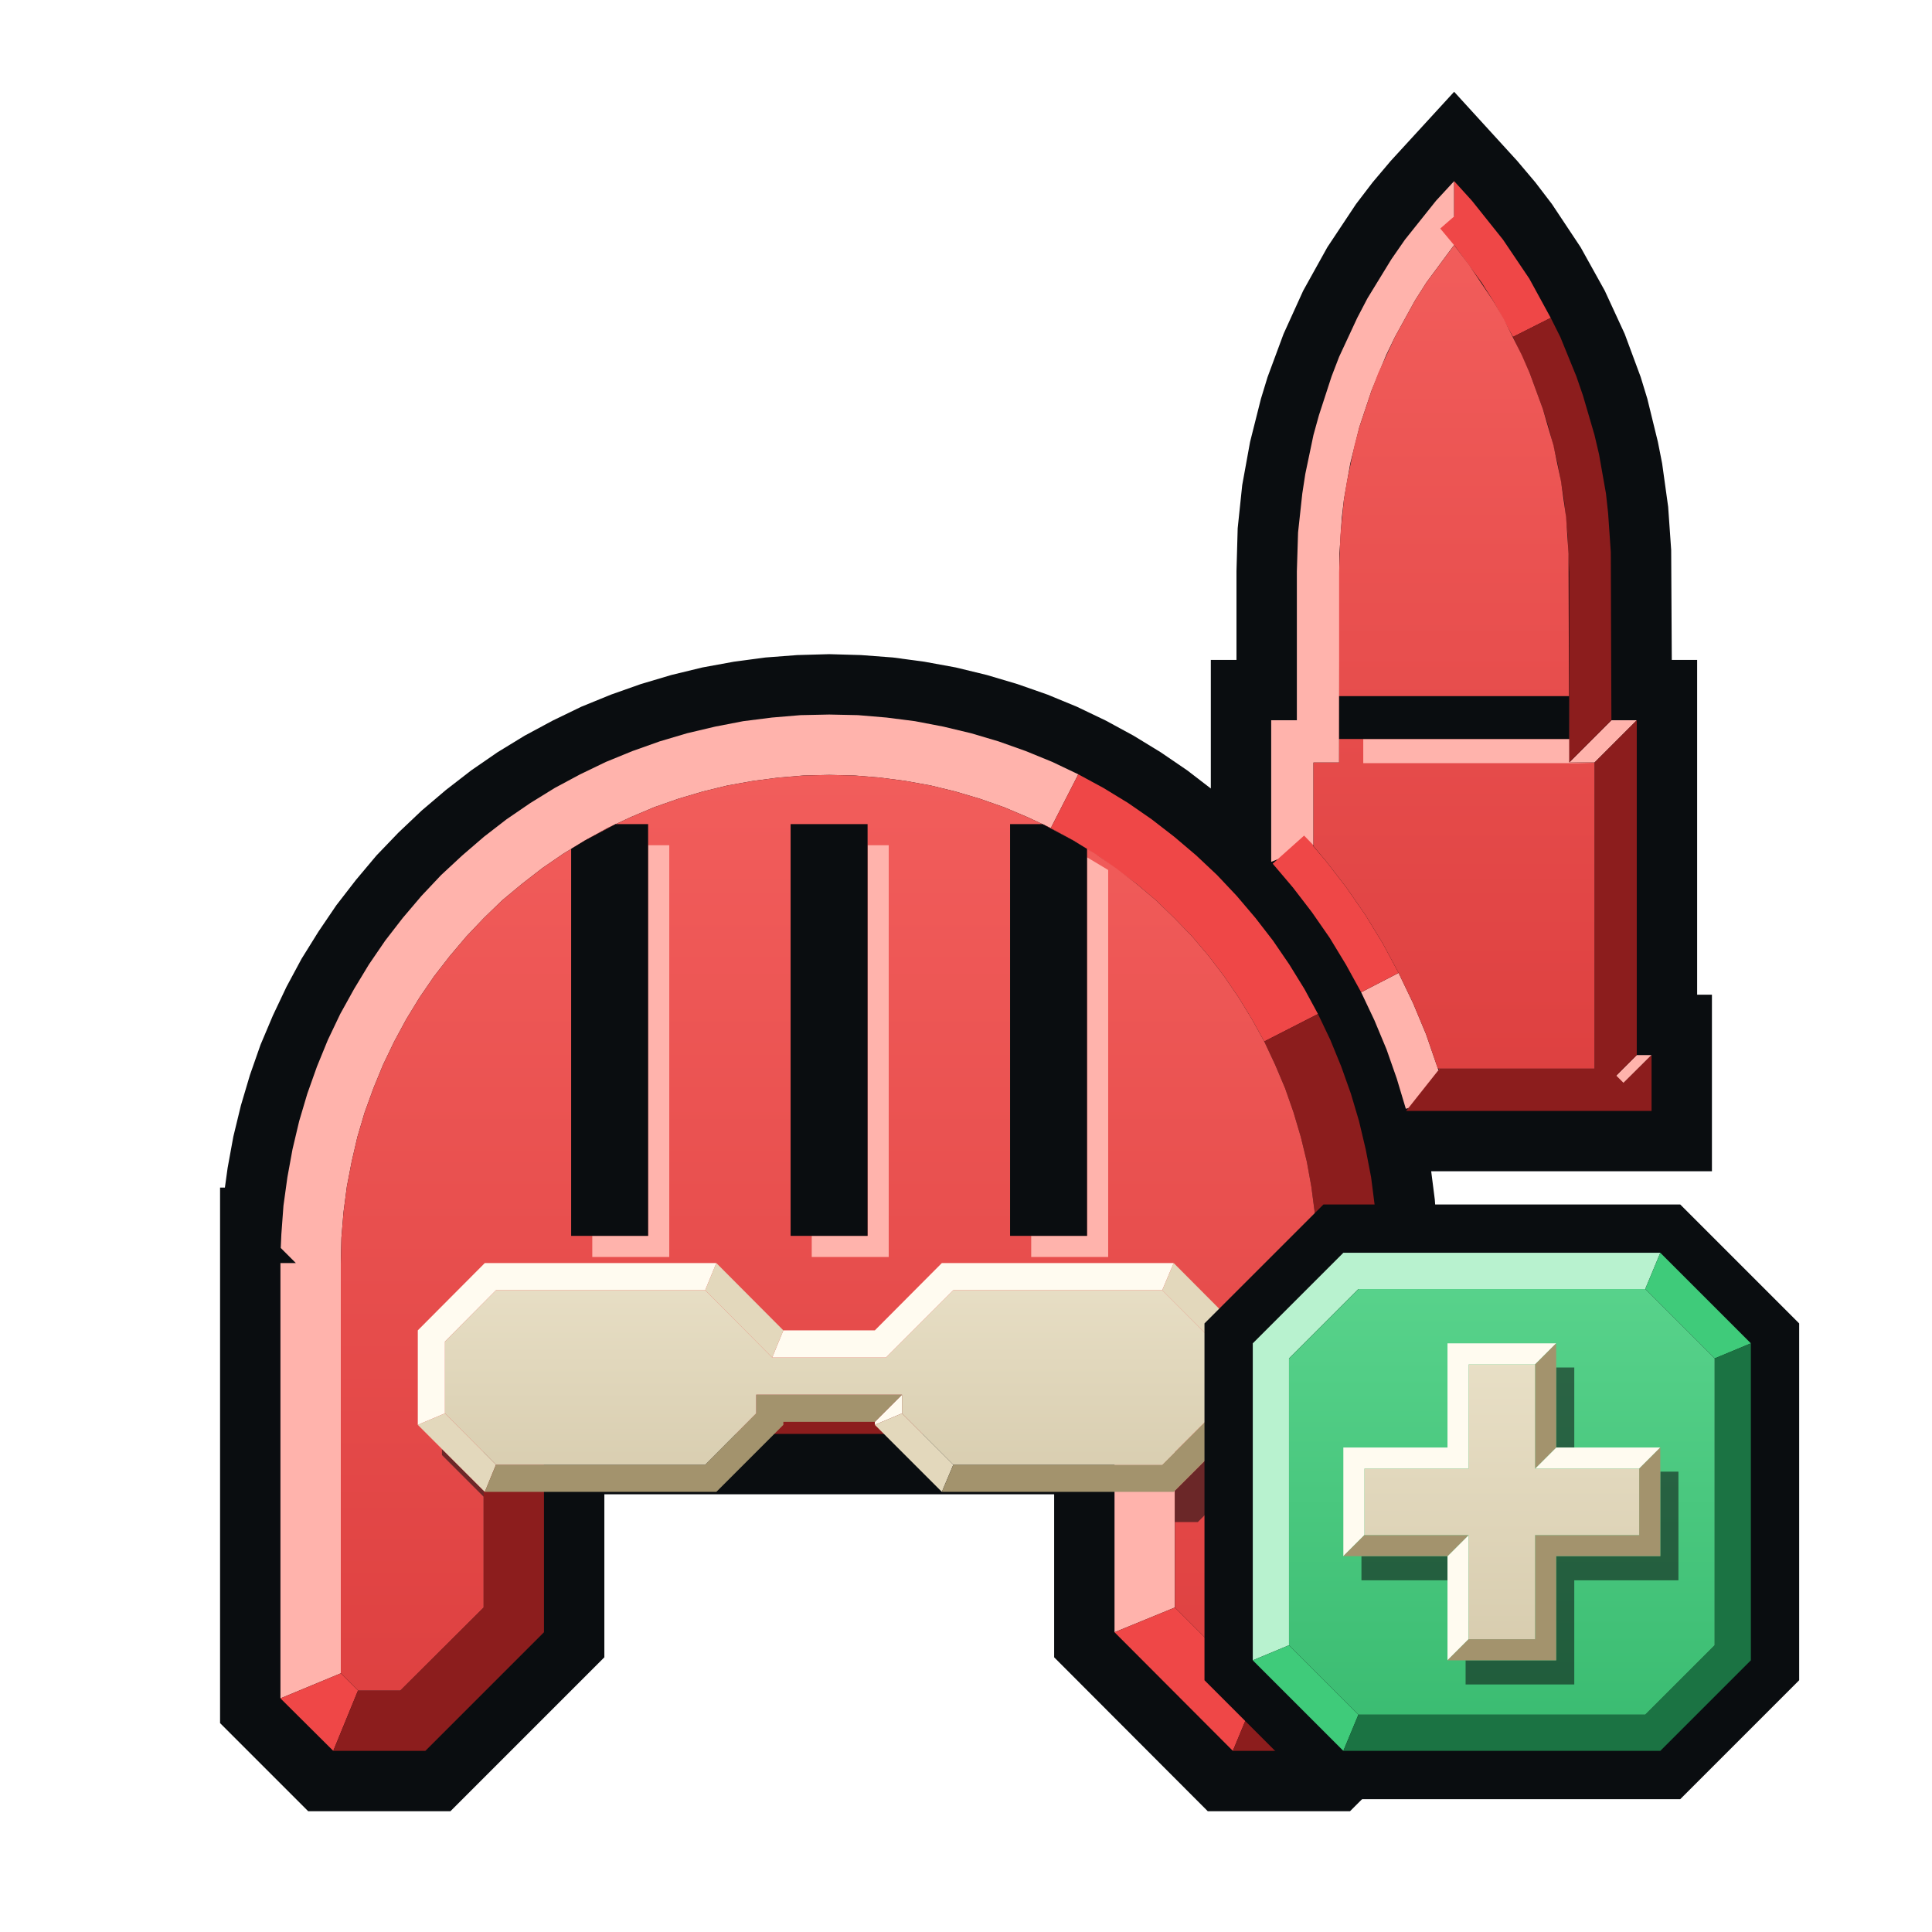
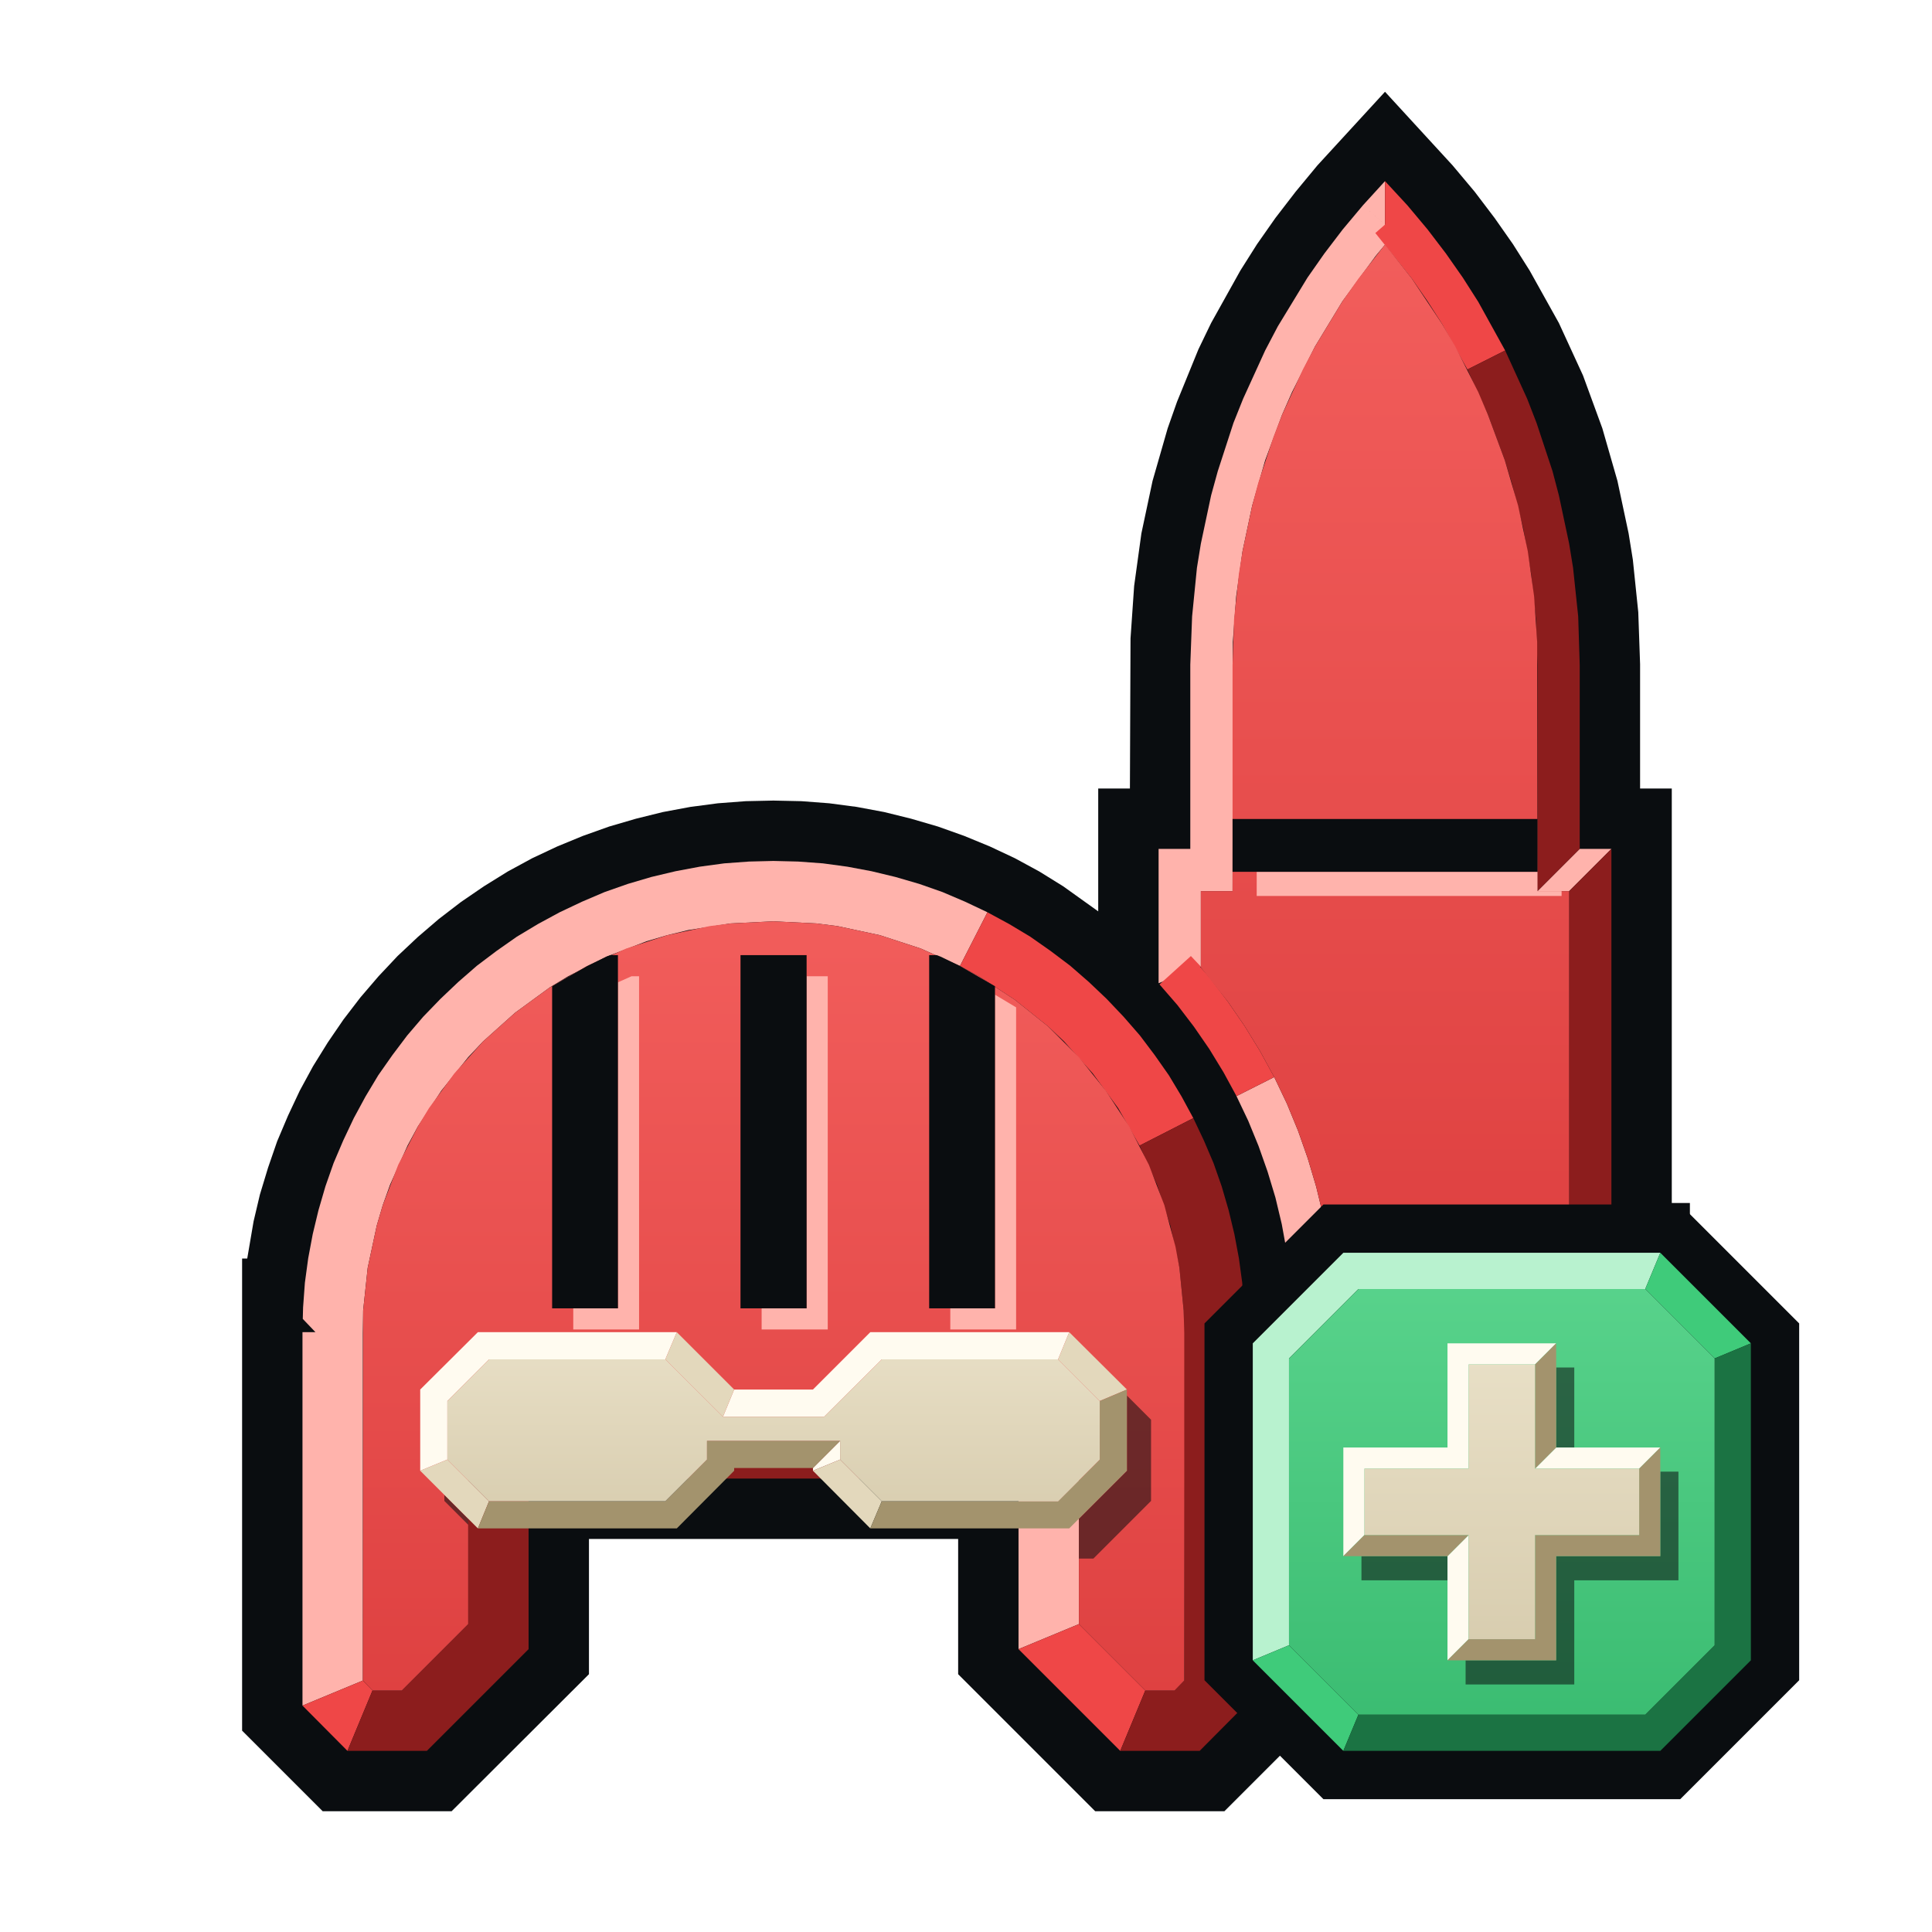
<svg xmlns="http://www.w3.org/2000/svg" viewBox="0 0 64 64" width="64" height="64">
  <defs>
-     <linearGradient id="g1" gradientUnits="userSpaceOnUse" x1="0.00" y1="6.00" x2="0.00" y2="36.80">
+     <linearGradient id="g1" gradientUnits="userSpaceOnUse" x1="0.00" y1="6.00" x2="0.00" y2="44.14">
      <stop offset="0.000" stop-color="#F35F5D" />
      <stop offset="1.000" stop-color="#DD3F3F" />
    </linearGradient>
-     <linearGradient id="g2" gradientUnits="userSpaceOnUse" x1="0.00" y1="23.67" x2="0.00" y2="58.00">
+     <linearGradient id="g2" gradientUnits="userSpaceOnUse" x1="0.00" y1="28.52" x2="0.00" y2="58.00">
      <stop offset="0.000" stop-color="#F35F5D" />
      <stop offset="1.000" stop-color="#DD3F3F" />
    </linearGradient>
-     <linearGradient id="g3" gradientUnits="userSpaceOnUse" x1="0.00" y1="41.84" x2="0.00" y2="49.42">
+     <linearGradient id="g3" gradientUnits="userSpaceOnUse" x1="0.00" y1="44.13" x2="0.00" y2="50.63">
      <stop offset="0.000" stop-color="#E9E0C7" />
      <stop offset="1.000" stop-color="#D7CCAE" />
    </linearGradient>
    <linearGradient id="g4" gradientUnits="userSpaceOnUse" x1="0.00" y1="41.50" x2="0.00" y2="58.00">
      <stop offset="0.000" stop-color="#5AD48D" />
      <stop offset="1.000" stop-color="#39BB70" />
    </linearGradient>
    <linearGradient id="g5" gradientUnits="userSpaceOnUse" x1="0.00" y1="44.50" x2="0.00" y2="55.00">
      <stop offset="0.000" stop-color="#E9E0C7" />
      <stop offset="1.000" stop-color="#D7CCAE" />
    </linearGradient>
  </defs>
-   <path fill="#0A0D10" fill-rule="evenodd" d="M7.45 39.34L7.29 39.34L7.29 57.08L10.21 60L14.92 60L20.02 54.9L20.02 49.5L34.92 49.5L34.92 54.9L40.01 60L44.72 60L47.64 57.08L47.64 41.28L47.53 39.74L47.41 38.8L56.71 38.8L56.71 32.95L56.22 32.95L56.22 21.86L55.38 21.86L55.36 18.22L55.26 16.79L55.06 15.35L54.92 14.64L54.57 13.21L54.35 12.49L53.82 11.06L53.16 9.63L52.36 8.19L51.41 6.76L50.86 6.04L50.26 5.33L48.17 3.04L46.07 5.33L45.47 6.04L44.92 6.76L43.97 8.19L43.17 9.63L42.52 11.06L41.99 12.49L41.77 13.21L41.41 14.64L41.15 16.07L41 17.5L40.96 18.92L40.96 21.86L40.11 21.86L40.11 26.12L39.33 25.52L38.45 24.92L37.55 24.37L36.63 23.87L35.67 23.41L34.7 23.01L33.7 22.66L32.69 22.36L31.66 22.11L30.62 21.92L29.58 21.78L28.52 21.7L27.47 21.67L26.41 21.7L25.36 21.78L24.31 21.92L23.27 22.11L22.24 22.36L21.23 22.66L20.24 23.01L19.26 23.41L18.31 23.87L17.38 24.37L16.48 24.92L15.61 25.52L14.77 26.17L13.97 26.85L13.2 27.58L12.47 28.34L11.79 29.15L11.14 29.99L10.55 30.86L9.99 31.76L9.49 32.69L9.04 33.64L8.63 34.61L8.28 35.61L7.98 36.62L7.73 37.65L7.54 38.69Z" />
-   <path fill="#FFB3AC" fill-rule="evenodd" d="M43.69 13.76L43.51 14.41L43.24 15.7L43.14 16.35L43 17.64L42.96 18.93L42.96 23.86L42.11 23.86L42.11 28.55L43.51 28L43.51 25.26L44.36 25.26L44.37 18.34L44.45 17.14L44.52 16.54L44.73 15.35L45.03 14.15L45.43 12.95L45.92 11.76L46.21 11.16L46.87 9.96L47.25 9.36L48.13 8.17L48.63 7.57L48.17 7.17L48.17 6L47.57 6.65L46.54 7.94L46.09 8.59L45.3 9.88L44.96 10.53L44.36 11.82L44.11 12.47ZM54.22 23.86L53.38 23.86L51.98 25.26L52.82 25.26ZM46.57 36.73L47.92 36.36L47.69 35.4L47.65 35.45L47.24 34.26L46.81 33.23L46.33 32.23L45.09 32.87L45.53 33.8L45.93 34.76L46.27 35.73ZM54.71 34.95L54.22 34.95L52.82 36.35L53.31 36.35Z" />
-   <path fill="#EF4747" fill-rule="evenodd" d="M47.71 7.57L48.21 8.17L49.08 9.36L49.46 9.96L50.12 11.16L51.37 10.53L50.66 9.23L49.79 7.94L48.76 6.65L48.17 6L48.17 7.17ZM43.46 30.22L44.05 31.07L44.59 31.96L45.09 32.87L46.33 32.23L45.81 31.26L45.23 30.31L44.6 29.4L43.92 28.52L43.48 28L43.51 28L43.2 27.68L42.16 28.61L42.83 29.4Z" />
-   <path fill="#8C1D1D" fill-rule="evenodd" d="M51.11 13.55L51.3 14.15L51.6 15.35L51.81 16.54L51.93 17.74L51.98 18.95L51.98 25.26L53.38 23.86L53.36 18.29L53.27 16.99L53.2 16.35L52.97 15.05L52.82 14.41L52.44 13.11L52.22 12.47L51.69 11.17L51.37 10.53L50.12 11.16L50.67 12.35ZM54.22 34.95L54.22 23.86L52.82 25.26L52.82 35.4L47.69 35.4L46.58 36.8L54.71 36.8L54.71 34.95L53.78 35.87L53.54 35.63Z" />
-   <path fill="url(#g1)" fill-rule="evenodd" d="M43.51 25.26L43.51 28.03L43.92 28.52L44.6 29.4L45.23 30.31L45.81 31.26L46.33 32.23L46.81 33.23L47.24 34.26L47.63 35.4L52.82 35.4L52.82 25.26L51.98 25.26L51.96 18.34L51.88 17.14L51.71 15.94L51.46 14.75L51.11 13.55L50.67 12.35L50.41 11.76L49.81 10.56L49.46 9.96L48.66 8.77L48.17 8.12L47.25 9.36L46.87 9.96L46.21 11.16L45.66 12.35L45.43 12.95L45.03 14.15L44.87 14.75L44.62 15.94L44.52 16.54L44.4 17.74L44.36 18.95L44.36 25.26Z" />
-   <path fill="#FFB3AC" fill-rule="evenodd" d="M51.98 25.26L51.98 24.48L45.16 24.48L45.16 25.28L52.78 25.28Z" />
-   <path fill="#0A0D10" fill-rule="evenodd" d="M51.98 24.48L51.98 23.06L44.36 23.06L44.36 24.48Z" />
-   <path fill="#FFB3AC" fill-rule="evenodd" d="M10.18 36.23L9.91 37.14L9.69 38.07L9.52 39L9.39 39.94L9.32 40.89L9.3 41.34L9.8 41.84L9.29 41.84L9.29 56.26L11.29 55.43L11.29 41.87L11.31 41L11.38 40.15L11.49 39.31L11.65 38.48L11.84 37.66L12.08 36.85L12.37 36.05L12.69 35.27L13.06 34.5L13.46 33.76L13.9 33.04L14.38 32.34L14.9 31.67L15.45 31.02L16.03 30.41L16.64 29.82L17.29 29.28L17.96 28.76L18.66 28.28L19.38 27.84L20.12 27.43L20.89 27.07L21.67 26.74L22.47 26.46L23.28 26.22L24.1 26.02L24.94 25.87L25.78 25.76L26.62 25.69L27.47 25.67L28.31 25.69L29.16 25.76L30 25.87L30.83 26.02L31.65 26.22L32.46 26.46L33.26 26.74L34.04 27.07L34.81 27.43L35.72 25.65L34.86 25.24L33.98 24.88L33.08 24.56L32.17 24.29L31.25 24.07L30.31 23.89L29.37 23.77L28.42 23.69L27.47 23.67L26.52 23.69L25.57 23.77L24.62 23.89L23.69 24.07L22.76 24.29L21.85 24.56L20.95 24.88L20.07 25.24L19.22 25.65L18.38 26.1L17.57 26.6L16.78 27.14L16.03 27.72L15.31 28.34L14.61 28.99L13.96 29.68L13.34 30.41L12.76 31.16L12.22 31.95L11.73 32.76L11.27 33.59L10.86 34.45L10.5 35.33ZM43.68 43.34L45.13 41.85L43.64 43.34ZM36.92 54.07L38.92 53.25L38.92 45.5L36.92 47.5Z" />
-   <path fill="#EF4747" fill-rule="evenodd" d="M36.41 28.38L37.65 29.28L38.29 29.82L38.9 30.41L39.49 31.02L40.04 31.67L40.55 32.34L41.03 33.04L41.47 33.76L41.88 34.5L43.66 33.59L43.21 32.76L42.71 31.95L42.17 31.16L41.59 30.41L40.97 29.68L40.32 28.99L39.63 28.34L38.9 27.72L38.15 27.14L37.37 26.6L36.55 26.1L35.72 25.65L34.81 27.43L35.55 27.84ZM38.92 53.25L36.92 54.07L40.84 58L41.67 56ZM9.29 56.26L11.04 58L11.86 56L11.29 55.43Z" />
-   <path fill="#8C1D1D" fill-rule="evenodd" d="M43.09 37.66L43.29 38.48L43.44 39.31L43.55 40.15L43.62 41L43.64 41.87L43.64 55.43L43.07 56L41.67 56L40.84 58L43.9 58L45.64 56.26L45.64 41.84L45.14 41.84L45.63 41.34L45.54 39.94L45.42 39L45.24 38.07L45.02 37.14L44.75 36.23L44.43 35.33L44.07 34.45L43.66 33.59L41.88 34.5L42.24 35.27L42.57 36.05L42.85 36.85ZM11.86 56L11.04 58L14.09 58L18.02 54.07L18.02 47.5L36.92 47.5L38.92 45.5L16.02 45.5L16.02 53.25L13.26 56Z" />
-   <path fill="url(#g2)" fill-rule="evenodd" d="M43.44 39.31L43.29 38.48L43.09 37.66L42.85 36.85L42.57 36.05L42.24 35.27L41.88 34.5L41.47 33.76L41.03 33.04L40.55 32.34L40.04 31.67L39.49 31.02L38.9 30.41L38.29 29.82L37.65 29.28L36.97 28.76L36.28 28.28L35.55 27.84L34.81 27.43L34.04 27.07L33.26 26.74L32.46 26.46L31.65 26.22L30.83 26.02L30 25.87L29.16 25.76L28.31 25.69L27.47 25.67L26.62 25.69L25.78 25.76L24.94 25.87L24.1 26.02L23.28 26.22L22.47 26.46L21.67 26.74L20.89 27.07L20.12 27.43L19.38 27.84L18.66 28.28L17.96 28.76L17.29 29.28L16.64 29.82L16.03 30.41L15.45 31.02L14.9 31.67L14.38 32.34L13.9 33.04L13.46 33.76L13.06 34.5L12.69 35.27L12.37 36.05L12.08 36.85L11.84 37.66L11.65 38.48L11.49 39.31L11.38 40.15L11.31 41L11.29 41.87L11.29 55.43L11.86 56L13.26 56L16.02 53.25L16.02 45.5L38.92 45.5L38.92 53.25L41.67 56L43.07 56L43.64 55.43L43.64 41.87L43.62 41L43.55 40.15Z" />
-   <path fill="#FFB3AC" fill-rule="evenodd" d="M22.17 28L21.47 28L21.47 40.94L19.62 40.94L19.62 41.64L22.17 41.64ZM28.74 28L28.74 40.94L26.89 40.94L26.89 41.64L29.44 41.64L29.44 28ZM36.71 28.82L36.01 28.4L36.01 40.94L34.16 40.94L34.16 41.64L36.71 41.64Z" />
-   <path fill="#0A0D10" fill-rule="evenodd" d="M18.92 40.94L21.47 40.94L21.47 27.3L20.39 27.3L19.38 27.84L18.92 28.12ZM28.74 40.94L28.74 27.3L26.19 27.3L26.19 40.94ZM36.01 40.94L36.01 28.12L35.55 27.84L34.54 27.3L33.46 27.3L33.46 40.94Z" />
-   <path fill="#0A0D10" fill-opacity="0.550" fill-rule="evenodd" d="M41.9 48.2L41.9 45.07L41.1 44.27L41.1 47.2L38.92 49.38L38.92 50.42L39.68 50.42ZM14.64 48.2L16.02 49.58L16.02 49.38L14.64 48Z" />
-   <path fill="#FFFBF0" fill-rule="evenodd" d="M13.84 44.07L13.84 47.2L14.74 46.82L14.74 44.44L16.43 42.74L23.36 42.74L23.73 41.84L16.06 41.84ZM28.98 44.07L25.95 44.07L25.58 44.97L29.35 44.97L31.58 42.74L38.5 42.74L38.88 41.84L31.2 41.84ZM29.88 46.82L29.88 46.2L28.98 47.1L28.98 47.2Z" />
-   <path fill="#E3D8BC" fill-rule="evenodd" d="M38.88 41.84L38.5 42.74L40.2 44.44L41.1 44.07ZM23.73 41.84L23.36 42.74L25.58 44.97L25.95 44.07ZM16.06 49.42L16.43 48.52L14.74 46.82L13.84 47.2ZM31.2 49.42L31.58 48.52L29.88 46.82L28.98 47.2Z" />
-   <path fill="#A3936D" fill-rule="evenodd" d="M38.5 48.52L31.58 48.52L31.2 49.42L38.88 49.42L41.1 47.2L41.1 44.07L40.2 44.44L40.2 46.82ZM23.36 48.52L16.43 48.52L16.06 49.42L23.73 49.42L25.95 47.2L25.95 47.1L28.98 47.1L29.88 46.2L25.05 46.2L25.05 46.82Z" />
-   <path fill="url(#g3)" fill-rule="evenodd" d="M25.05 46.82L25.05 46.2L29.88 46.2L29.88 46.82L31.58 48.52L38.5 48.52L40.2 46.82L40.2 44.44L38.5 42.74L31.58 42.74L29.35 44.97L25.58 44.97L23.36 42.74L16.43 42.74L14.74 44.44L14.74 46.82L16.43 48.52L23.36 48.52Z" />
+   <path fill="#0A0D10" fill-rule="evenodd" d="M8.19 41.69L8.02 41.69L8.02 57.33L10.69 60L14.96 60L19.51 55.46L19.51 50.98L31.74 50.98L31.74 55.46L36.28 60L40.56 60L43.23 57.33L43.23 46.14L55.98 46.14L55.98 39.85L55.38 39.85L55.38 26.12L54.33 26.12L54.33 22L54.27 20.28L54.09 18.54L53.95 17.67L53.58 15.93L53.08 14.19L52.44 12.44L51.64 10.7L50.67 8.96L50.12 8.09L49.51 7.22L48.85 6.35L48.12 5.48L45.88 3.04L43.64 5.48L42.92 6.35L42.25 7.22L41.64 8.09L41.09 8.96L40.12 10.7L39.7 11.57L38.99 13.31L38.68 14.19L38.18 15.93L37.81 17.67L37.57 19.41L37.45 21.15L37.43 26.12L36.38 26.12L36.38 30.19L35.22 29.36L34.43 28.87L33.62 28.43L32.79 28.04L31.94 27.69L31.07 27.38L30.18 27.12L29.29 26.9L28.38 26.73L27.47 26.61L26.55 26.54L25.62 26.52L24.7 26.54L23.78 26.61L22.87 26.73L21.96 26.9L21.07 27.12L20.18 27.38L19.31 27.69L18.46 28.04L17.63 28.43L16.82 28.87L16.03 29.36L15.27 29.88L14.54 30.44L13.84 31.04L13.17 31.67L12.54 32.34L11.94 33.04L11.38 33.77L10.86 34.53L10.37 35.32L9.93 36.13L9.54 36.96L9.18 37.81L8.88 38.68L8.61 39.57L8.4 40.46Z" />
+   <path fill="#FFB3AC" fill-rule="evenodd" d="M40.34 15.61L40.12 16.41L39.78 18.01L39.65 18.81L39.49 20.42L39.43 22.02L39.43 28.12L38.38 28.12L38.38 32.57L39.78 32.02L39.78 29.52L40.83 29.52L40.84 21.26L40.95 19.76L41.16 18.26L41.48 16.75L41.91 15.25L42.47 13.74L42.8 12.99L43.56 11.48L44.47 9.98L45.57 8.48L46.2 7.72L45.15 6.8L44.48 7.6L43.87 8.4L43.31 9.2L42.33 10.81L41.91 11.61L41.18 13.21L40.86 14.01ZM41.35 37.13L41.69 37.96L41.99 38.81L42.25 39.67L42.46 40.55L42.62 41.43L42.74 42.33L42.83 43.65L44.23 43.61L44.23 42.74L44.18 42.79L44.01 41.21L43.83 40.26L43.6 39.31L43.32 38.37L43 37.46L42.63 36.56L42.21 35.68L40.96 36.31ZM45.88 7.44L45.88 6L45.15 6.8ZM52.33 28.12L50.93 29.52L51.98 29.52L53.38 28.12ZM53.98 41.85L53.38 41.85L51.98 43.25L52.58 43.25Z" />
+   <path fill="#EF4747" fill-rule="evenodd" d="M45.56 7.72L46.77 9.23L47.29 9.98L47.77 10.73L48.61 12.24L49.86 11.61L48.97 10L48.46 9.2L47.9 8.4L47.29 7.6L46.62 6.8L45.88 6L45.88 7.44ZM40.53 35.52L40.96 36.31L42.21 35.68L41.74 34.82L41.23 33.99L40.68 33.19L40.09 32.41L39.76 32.03L39.78 32.02L39.45 31.67L38.41 32.61L39 33.29L39.55 34.01L40.06 34.75Z" />
+   <path fill="#8C1D1D" fill-rule="evenodd" d="M49.85 15.25L50.08 16L50.46 17.5L50.72 19.01L50.88 20.51L50.93 22.03L50.93 29.52L52.33 28.12L52.33 22.02L52.28 20.42L52.11 18.81L51.98 18.01L51.64 16.41L51.43 15.61L50.9 14.01L50.59 13.21L49.86 11.61L48.61 12.24L49.29 13.74ZM52.84 42.99L52.58 42.74L52.5 42.74L53.38 41.85L53.38 28.12L51.98 29.52L51.98 42.74L44.23 42.74L42.83 44.14L53.98 44.14L53.98 41.85Z" />
+   <path fill="url(#g1)" fill-rule="evenodd" d="M39.78 29.52L39.78 32.05L40.68 33.19L41.23 33.99L41.74 34.82L42.21 35.68L42.63 36.56L43 37.46L43.32 38.37L43.6 39.31L43.83 40.26L44.01 41.21L44.18 42.74L51.98 42.74L51.98 29.52L50.93 29.52L50.92 21.26L50.82 19.76L50.61 18.26L50.29 16.75L49.85 15.25L49.29 13.74L48.97 12.99L48.21 11.48L47.77 10.73L46.77 9.23L45.88 8.1L45 9.23L44.47 9.98L43.56 11.48L43.16 12.24L42.47 13.74L42.18 14.49L41.68 16L41.48 16.75L41.16 18.26L41.04 19.01L40.88 20.51L40.83 22.03L40.83 29.52Z" />
+   <path fill="#FFB3AC" fill-rule="evenodd" d="M50.93 29.52L50.93 28.88L41.63 28.88L41.63 29.68L51.73 29.68L51.73 29.52Z" />
+   <path fill="#0A0D10" fill-rule="evenodd" d="M50.93 28.88L50.93 27.13L40.83 27.13L40.83 28.88Z" />
+   <path fill="#FFB3AC" fill-rule="evenodd" d="M10.78 39.3L10.55 40.09L10.36 40.88L10.21 41.68L10.1 42.49L10.04 43.31L10.03 43.69L10.45 44.13L10.02 44.13L10.02 56.5L12.02 55.67L12.02 44.15L12.03 43.41L12.18 42L12.48 40.6L12.68 39.92L12.92 39.25L13.5 37.95L13.84 37.32L14.62 36.13L15.51 35.02L16 34.5L17.06 33.55L18.21 32.71L18.82 32.34L20.09 31.69L21.42 31.18L22.1 30.98L22.8 30.81L24.2 30.59L25.62 30.52L27.05 30.59L27.75 30.68L29.15 30.98L30.5 31.42L31.8 32L32.71 30.22L31.97 29.87L31.22 29.55L30.45 29.28L29.66 29.05L28.87 28.86L28.07 28.71L27.26 28.6L26.44 28.54L25.62 28.52L24.81 28.54L23.99 28.6L23.18 28.71L22.38 28.86L21.58 29.05L20.8 29.28L20.03 29.55L19.28 29.87L18.54 30.22L17.82 30.61L17.12 31.03L16.45 31.5L15.8 31.99L15.18 32.53L14.59 33.09L14.02 33.68L13.49 34.3L13 34.95L12.53 35.62L12.11 36.32L11.72 37.04L11.37 37.78L11.05 38.53ZM39.27 45.69L40.79 44.13L39.23 45.69ZM33.74 54.63L35.74 53.8L35.74 46.98L33.74 48.98Z" />
+   <path fill="#EF4747" fill-rule="evenodd" d="M33.62 33.12L34.73 34.01L35.25 34.5L36.2 35.56L37.04 36.71L37.75 37.95L39.53 37.04L39.14 36.32L38.72 35.62L38.25 34.95L37.76 34.3L37.22 33.68L36.66 33.09L36.07 32.53L35.45 31.99L34.8 31.5L34.13 31.03L33.43 30.61L32.71 30.22L31.8 32L32.43 32.34ZM12.02 55.67L10.02 56.5L11.51 58L12.34 56ZM35.74 53.8L33.74 54.63L37.11 58L37.94 56Z" />
+   <path fill="#8C1D1D" fill-rule="evenodd" d="M38.77 40.6L39.07 42L39.21 43.41L39.23 55.67L38.91 56L37.94 56L37.11 58L39.74 58L41.23 56.5L41.23 44.13L40.8 44.13L41.22 43.69L41.15 42.49L41.04 41.68L40.89 40.88L40.7 40.09L40.47 39.3L40.2 38.53L39.88 37.78L39.53 37.04L37.75 37.95L38.33 39.25ZM12.34 56L11.51 58L14.14 58L17.51 54.63L17.51 48.98L33.74 48.98L35.74 46.98L15.51 46.98L15.51 53.8L13.31 56Z" />
+   <path fill="url(#g2)" fill-rule="evenodd" d="M39.07 42L38.94 41.3L38.57 39.92L38.06 38.59L37.41 37.32L36.63 36.13L35.74 35.02L34.73 34.01L33.62 33.12L32.43 32.34L31.8 32L30.5 31.42L29.15 30.98L27.75 30.68L27.05 30.59L25.62 30.52L24.2 30.59L23.5 30.68L22.1 30.98L20.75 31.42L19.45 32L18.21 32.71L17.06 33.55L16 34.5L15.05 35.56L14.21 36.71L13.84 37.32L13.19 38.59L12.68 39.92L12.48 40.6L12.18 42L12.03 43.41L12.02 55.67L12.34 56L13.31 56L15.51 53.8L15.51 46.98L35.74 46.98L35.74 53.8L37.94 56L38.91 56L39.23 55.67L39.23 44.15L39.21 43.41Z" />
+   <path fill="#FFB3AC" fill-rule="evenodd" d="M21.17 32.34L20.92 32.34L20.47 32.54L20.47 43.34L18.99 43.34L18.99 44.04L21.17 44.04ZM26.72 32.34L26.72 43.34L25.23 43.34L25.23 44.04L27.42 44.04L27.42 32.34ZM33.66 33.37L32.96 32.95L32.96 43.34L31.48 43.34L31.48 44.04L33.66 44.04Z" />
+   <path fill="#0A0D10" fill-rule="evenodd" d="M18.29 43.34L20.47 43.34L20.47 31.64L20.22 31.64L20.09 31.69L19.45 32L18.29 32.67ZM26.72 43.34L26.72 31.64L24.53 31.64L24.53 43.34ZM32.96 43.34L32.96 32.67L31.8 32L31.16 31.69L31.03 31.64L30.78 31.64L30.78 43.34Z" />
+   <path fill="#0A0D10" fill-opacity="0.550" fill-rule="evenodd" d="M38.13 49.72L38.13 47.03L37.33 46.23L37.33 48.72L35.74 50.31L35.74 51.63L36.22 51.63ZM14.72 49.72L15.51 50.51L15.51 50.31L14.72 49.52Z" />
+   <path fill="#FFFBF0" fill-rule="evenodd" d="M13.92 46.03L13.92 48.72L14.82 48.35L14.82 46.41L16.2 45.03L22.04 45.03L22.42 44.13L15.83 44.13ZM26.93 46.03L24.32 46.03L23.95 46.93L27.3 46.93L29.21 45.03L35.05 45.03L35.42 44.13L28.83 44.13ZM27.83 48.35L27.83 47.73L26.93 48.63L26.93 48.72Z" />
+   <path fill="#E3D8BC" fill-rule="evenodd" d="M35.42 44.13L35.05 45.03L36.43 46.41L37.33 46.03ZM22.42 44.13L22.04 45.03L23.95 46.93L24.32 46.03ZM15.83 50.63L16.2 49.73L14.82 48.35L13.92 48.72ZM28.83 50.63L29.21 49.73L27.83 48.35L26.93 48.72Z" />
+   <path fill="#A3936D" fill-rule="evenodd" d="M35.05 49.73L29.21 49.73L28.83 50.63L35.42 50.63L37.33 48.72L37.33 46.03L36.43 46.41L36.43 48.35ZM22.04 49.73L16.2 49.73L15.83 50.63L22.42 50.63L24.32 48.72L24.32 48.63L26.93 48.63L27.83 47.73L23.42 47.73L23.42 48.35Z" />
+   <path fill="url(#g3)" fill-rule="evenodd" d="M23.42 48.35L23.42 47.73L27.83 47.73L27.83 48.35L29.21 49.73L35.05 49.73L36.43 48.35L36.43 46.41L35.05 45.03L29.21 45.03L27.3 46.93L23.95 46.93L22.04 45.03L16.2 45.03L14.82 46.41L14.82 48.35L16.2 49.73L22.04 49.73Z" />
  <path fill="#0A0D10" fill-rule="evenodd" d="M39.9 43.84L39.9 55.66L43.84 59.6L55.66 59.6L59.6 55.66L59.6 43.84L55.66 39.9L43.84 39.9Z" />
  <path fill="#B8F2CF" fill-rule="evenodd" d="M44.5 41.5L41.5 44.5L41.5 55L42.7 54.5L42.7 45L45 42.7L54.5 42.7L55 41.5Z" />
  <path fill="#3FCB7A" fill-rule="evenodd" d="M58 44.5L55 41.5L54.5 42.7L56.8 45ZM41.5 55L44.5 58L45 56.8L42.7 54.5Z" />
  <path fill="#1B7343" fill-rule="evenodd" d="M56.8 54.5L54.5 56.8L45 56.8L44.5 58L55 58L58 55L58 44.5L56.8 45Z" />
  <path fill="url(#g4)" fill-rule="evenodd" d="M42.7 45L42.7 54.5L45 56.8L54.5 56.8L56.8 54.5L56.8 45L54.5 42.7L45 42.7Z" />
  <path fill="#0A0D10" fill-opacity="0.550" fill-rule="evenodd" d="M55 48.75L55 51.55L51.55 51.55L51.55 55L48.55 55L48.55 55.8L52.15 55.8L52.15 52.35L55.6 52.35L55.6 48.75ZM52.15 45.3L51.55 45.3L51.55 47.95L52.15 47.95ZM45.1 52.35L47.95 52.35L47.95 51.55L45.1 51.55Z" />
  <path fill="#FFFBF0" fill-rule="evenodd" d="M47.95 47.95L44.5 47.95L44.5 51.55L45.2 50.85L45.2 48.65L48.65 48.65L48.65 45.2L50.85 45.2L51.55 44.5L47.95 44.5ZM51.55 47.95L50.85 48.65L54.3 48.65L55 47.95ZM48.65 54.3L48.65 50.85L47.95 51.55L47.95 55Z" />
  <path fill="#A3936D" fill-rule="evenodd" d="M51.55 44.5L50.85 45.2L50.85 48.65L51.55 47.95ZM54.3 50.85L50.85 50.85L50.85 54.3L48.65 54.3L47.95 55L51.55 55L51.55 51.55L55 51.55L55 47.95L54.3 48.65ZM48.65 50.85L45.2 50.85L44.5 51.55L47.95 51.55Z" />
  <path fill="url(#g5)" fill-rule="evenodd" d="M54.3 50.85L54.3 48.65L50.85 48.65L50.85 45.2L48.65 45.2L48.65 48.65L45.2 48.65L45.2 50.85L48.65 50.85L48.65 54.3L50.85 54.3L50.85 50.85Z" />
</svg>
